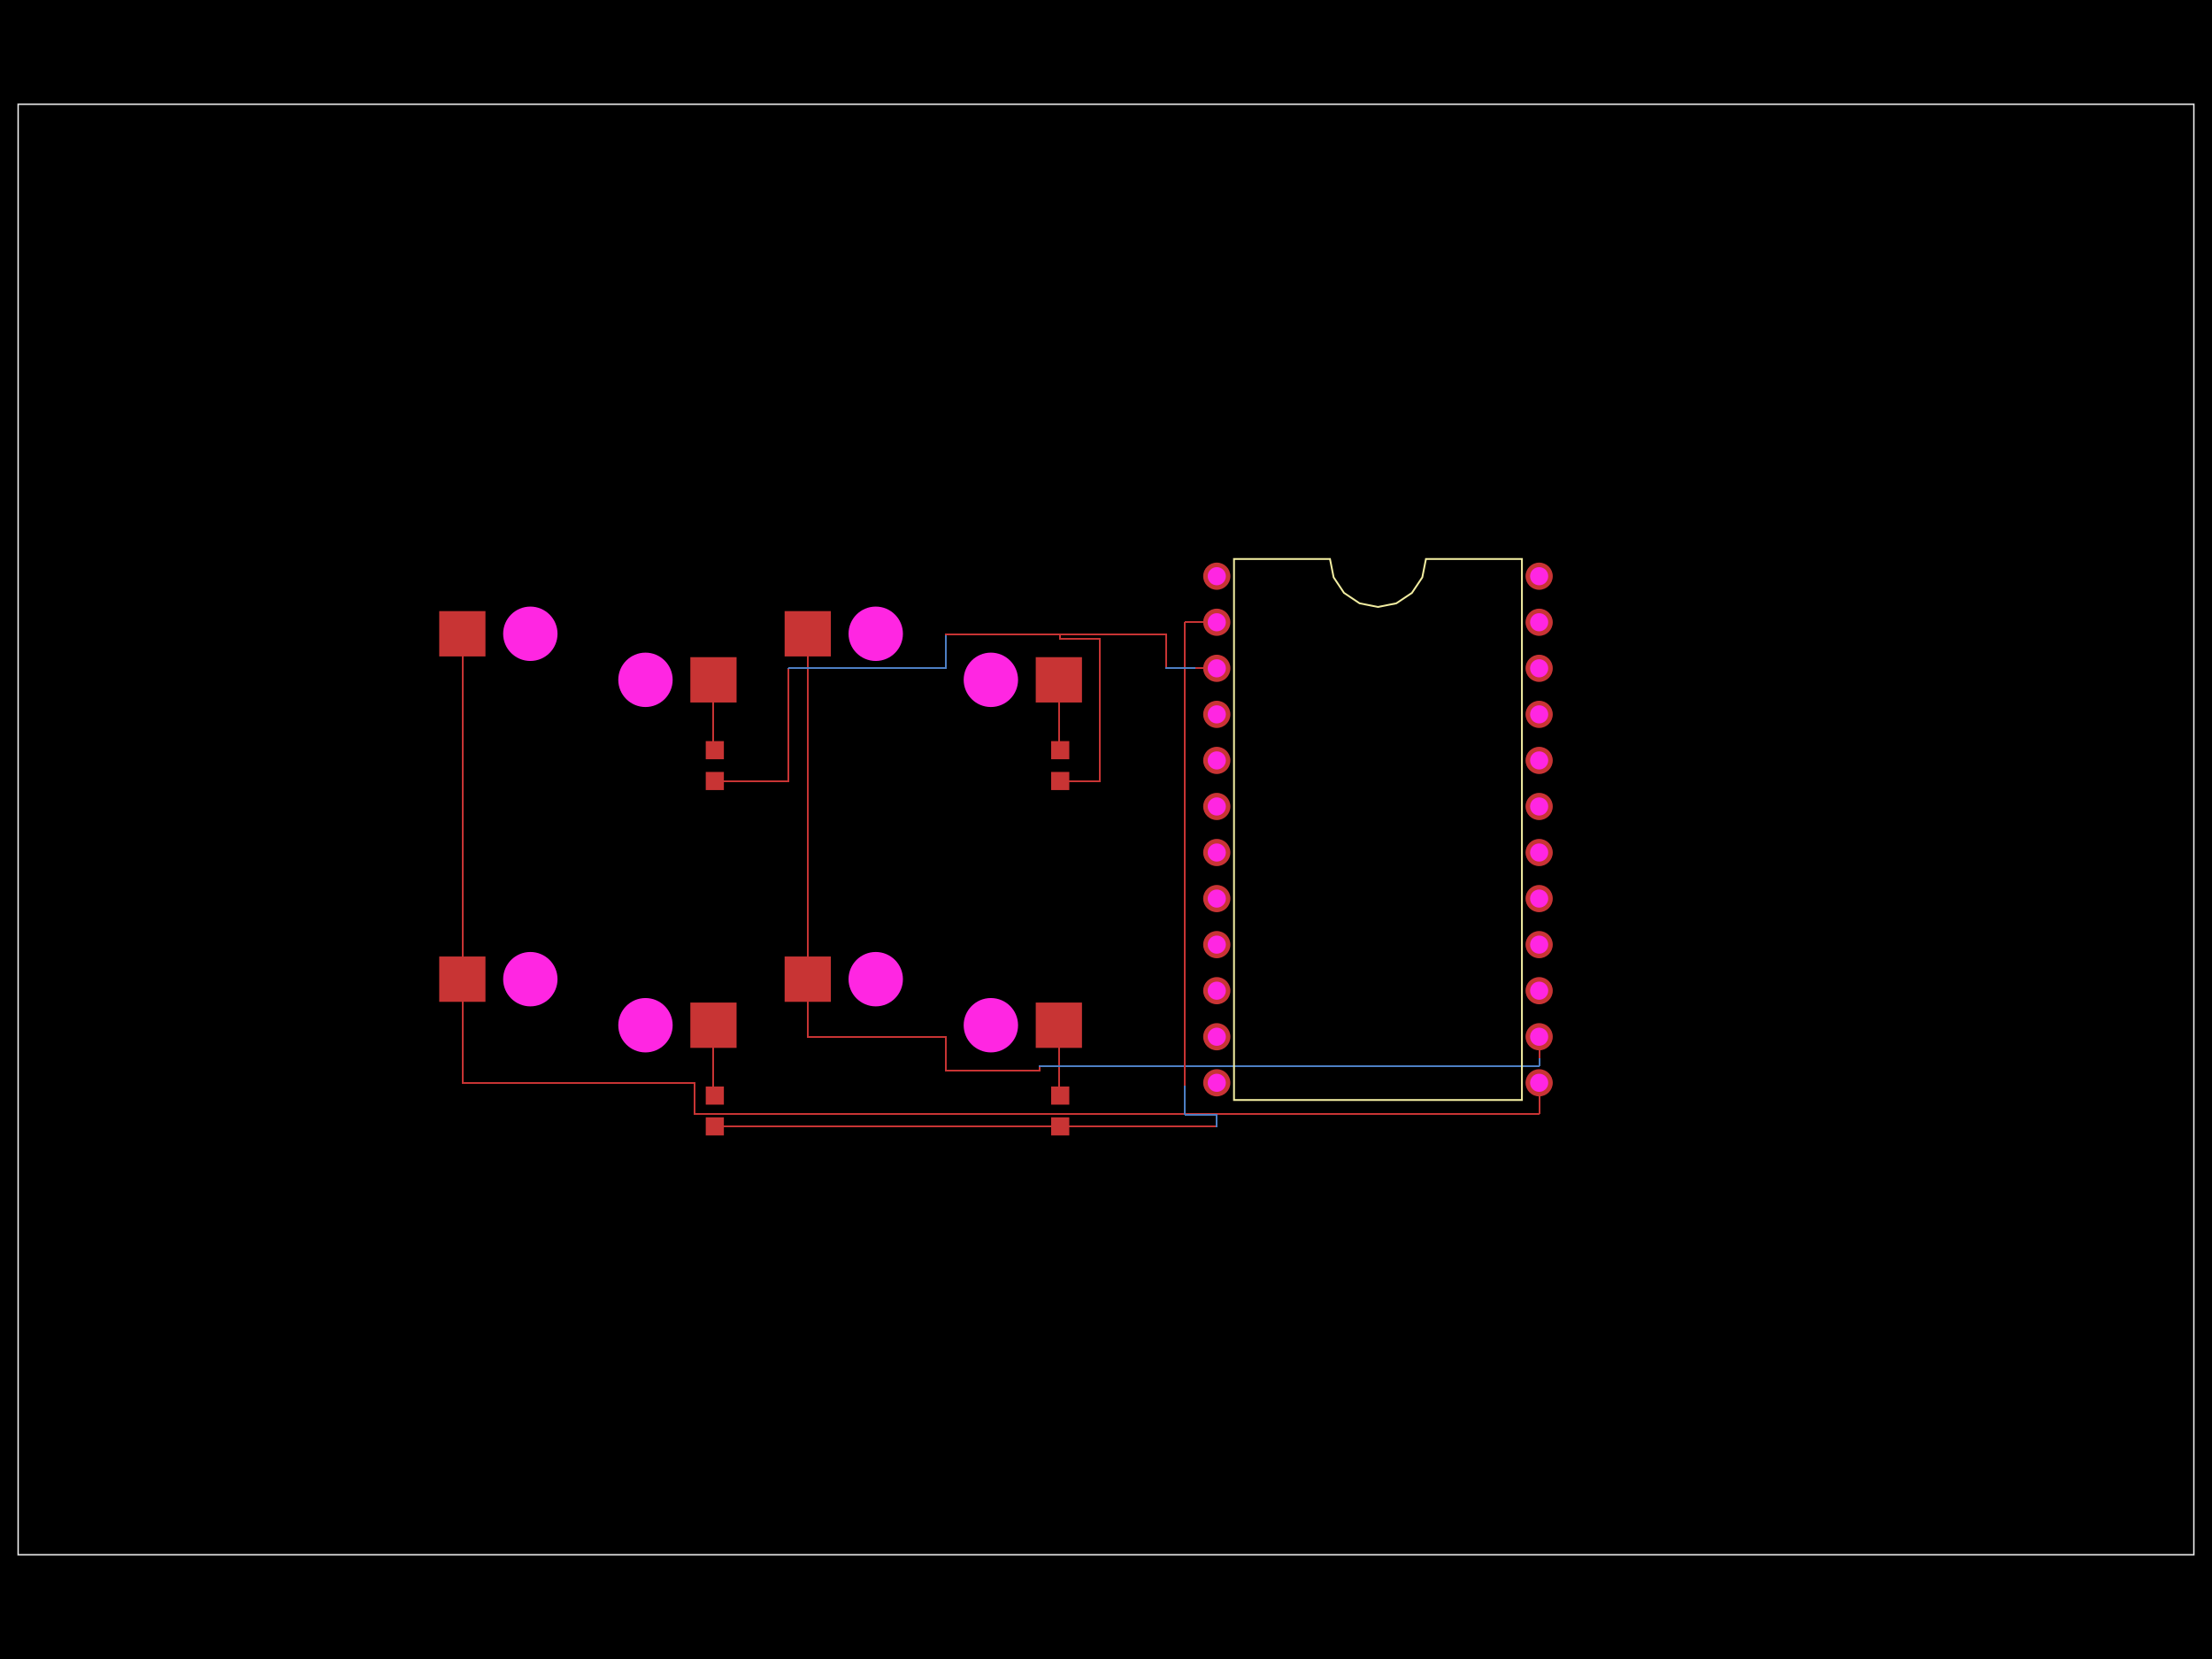
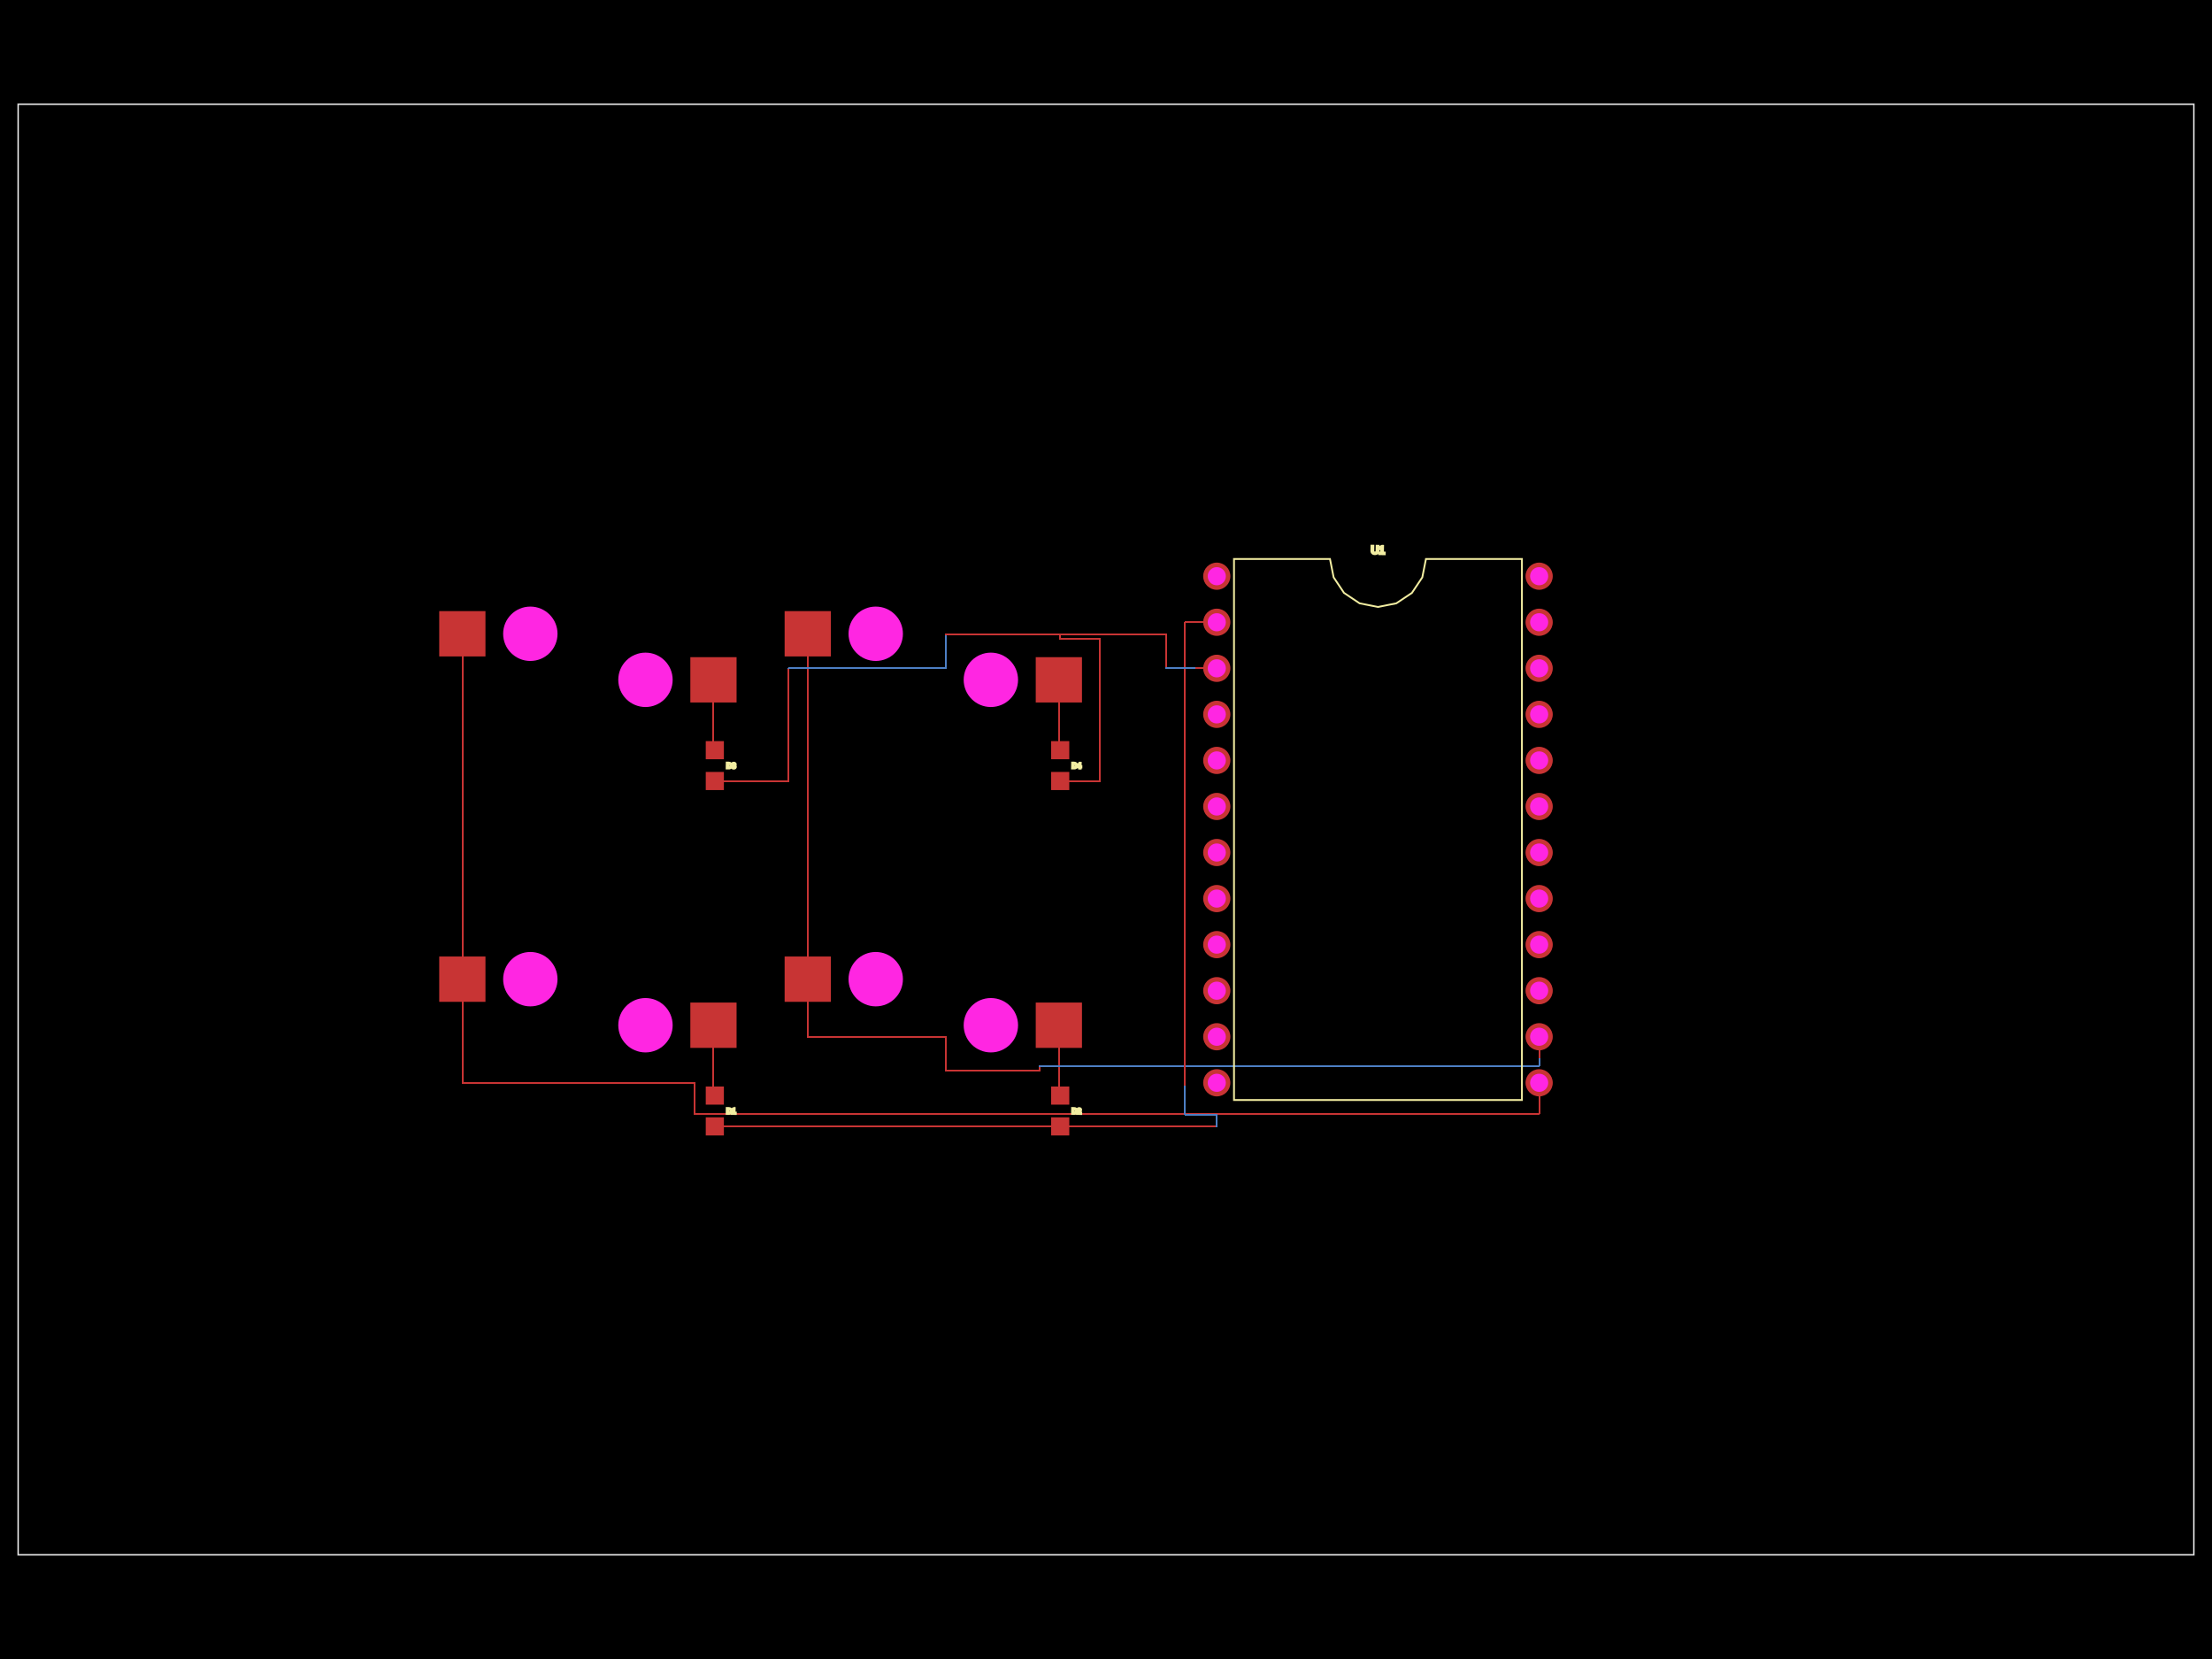
<svg xmlns="http://www.w3.org/2000/svg" width="800" height="600">
  <style>
              .boundary { fill: #000; }
              .pcb-board { fill: none; }
              .pcb-trace { fill: none; }
              .pcb-hole-outer { fill: rgb(200, 52, 52); }
              .pcb-hole-inner { fill: rgb(255, 38, 226); }
              .pcb-pad { }
              .pcb-boundary { fill: none; stroke: #fff; stroke-width: 0.3; }
              .pcb-silkscreen { fill: none; }
              .pcb-silkscreen-top { stroke: #f2eda1; }
              .pcb-silkscreen-bottom { stroke: #f2eda1; }
              .pcb-silkscreen-text { fill: #f2eda1; }
            </style>
  <rect class="boundary" x="0" y="0" width="800" height="600" />
  <rect class="pcb-boundary" x="6.557" y="37.705" width="786.885" height="524.59" />
  <path class="pcb-board" d="M 6.557 562.295 L 793.443 562.295 L 793.443 37.705 L 6.557 37.705 Z" stroke="rgba(255, 255, 255, 0.5)" stroke-width="0.656" />
  <g transform="translate(212.623, 362.459) rotate(0) scale(1, -1)">
    <rect class="pcb-component" x="-9.836" y="-9.836" width="19.672" height="19.672" />
    <rect class="pcb-component-outline" x="-9.836" y="-9.836" width="19.672" height="19.672" />
  </g>
  <g transform="translate(258.5246, 401.8033) rotate(90) scale(1, -1)">
    <rect class="pcb-component" x="-3.279" y="-8.852" width="6.557" height="17.705" />
    <rect class="pcb-component-outline" x="-3.279" y="-8.852" width="6.557" height="17.705" />
  </g>
  <g transform="translate(337.541, 362.459) rotate(0) scale(1, -1)">
    <rect class="pcb-component" x="-9.836" y="-9.836" width="19.672" height="19.672" />
    <rect class="pcb-component-outline" x="-9.836" y="-9.836" width="19.672" height="19.672" />
  </g>
  <g transform="translate(383.4426, 401.8033) rotate(90) scale(1, -1)">
    <rect class="pcb-component" x="-3.279" y="-8.852" width="6.557" height="17.705" />
    <rect class="pcb-component-outline" x="-3.279" y="-8.852" width="6.557" height="17.705" />
  </g>
  <g transform="translate(212.623, 237.541) rotate(0) scale(1, -1)">
    <rect class="pcb-component" x="-9.836" y="-9.836" width="19.672" height="19.672" />
    <rect class="pcb-component-outline" x="-9.836" y="-9.836" width="19.672" height="19.672" />
  </g>
  <g transform="translate(258.5246, 276.8852) rotate(90) scale(1, -1)">
    <rect class="pcb-component" x="-3.279" y="-8.852" width="6.557" height="17.705" />
    <rect class="pcb-component-outline" x="-3.279" y="-8.852" width="6.557" height="17.705" />
  </g>
  <g transform="translate(337.541, 237.541) rotate(0) scale(1, -1)">
    <rect class="pcb-component" x="-9.836" y="-9.836" width="19.672" height="19.672" />
    <rect class="pcb-component-outline" x="-9.836" y="-9.836" width="19.672" height="19.672" />
  </g>
  <g transform="translate(383.4426, 276.8852) rotate(90) scale(1, -1)">
    <rect class="pcb-component" x="-3.279" y="-8.852" width="6.557" height="17.705" />
    <rect class="pcb-component-outline" x="-3.279" y="-8.852" width="6.557" height="17.705" />
  </g>
  <g transform="translate(498.3607, 300) rotate(0) scale(1, -1)">
    <rect class="pcb-component" x="-63.213" y="-96.525" width="126.426" height="193.049" />
    <rect class="pcb-component-outline" x="-63.213" y="-96.525" width="126.426" height="193.049" />
  </g>
  <rect class="pcb-pad" fill="rgb(200, 52, 52)" x="158.852" y="345.934" width="16.721" height="16.393" />
  <rect class="pcb-pad" fill="rgb(200, 52, 52)" x="249.672" y="362.59" width="16.721" height="16.393" />
  <rect class="pcb-pad" fill="rgb(200, 52, 52)" x="255.246" y="392.951" width="6.557" height="6.557" />
  <rect class="pcb-pad" fill="rgb(200, 52, 52)" x="255.246" y="404.098" width="6.557" height="6.557" />
  <rect class="pcb-pad" fill="rgb(200, 52, 52)" x="283.77" y="345.934" width="16.721" height="16.393" />
  <rect class="pcb-pad" fill="rgb(200, 52, 52)" x="374.59" y="362.59" width="16.721" height="16.393" />
  <rect class="pcb-pad" fill="rgb(200, 52, 52)" x="380.164" y="392.951" width="6.557" height="6.557" />
  <rect class="pcb-pad" fill="rgb(200, 52, 52)" x="380.164" y="404.098" width="6.557" height="6.557" />
  <rect class="pcb-pad" fill="rgb(200, 52, 52)" x="158.852" y="221.016" width="16.721" height="16.393" />
  <rect class="pcb-pad" fill="rgb(200, 52, 52)" x="249.672" y="237.672" width="16.721" height="16.393" />
  <rect class="pcb-pad" fill="rgb(200, 52, 52)" x="255.246" y="268.033" width="6.557" height="6.557" />
  <rect class="pcb-pad" fill="rgb(200, 52, 52)" x="255.246" y="279.18" width="6.557" height="6.557" />
  <rect class="pcb-pad" fill="rgb(200, 52, 52)" x="283.77" y="221.016" width="16.721" height="16.393" />
  <rect class="pcb-pad" fill="rgb(200, 52, 52)" x="374.59" y="237.672" width="16.721" height="16.393" />
  <rect class="pcb-pad" fill="rgb(200, 52, 52)" x="380.164" y="268.033" width="6.557" height="6.557" />
  <rect class="pcb-pad" fill="rgb(200, 52, 52)" x="380.164" y="279.18" width="6.557" height="6.557" />
  <path class="pcb-trace" stroke="rgb(200, 52, 52)" d="M 258.033 370.787 L 258.033 396.23" stroke-width="0.656" stroke-linecap="round" stroke-linejoin="round" shape-rendering="crispEdges" />
  <path class="pcb-trace" stroke="rgb(200, 52, 52)" d="M 382.951 370.787 L 382.951 396.23" stroke-width="0.656" stroke-linecap="round" stroke-linejoin="round" shape-rendering="crispEdges" />
  <path class="pcb-trace" stroke="rgb(200, 52, 52)" d="M 258.033 245.869 L 258.033 271.311" stroke-width="0.656" stroke-linecap="round" stroke-linejoin="round" shape-rendering="crispEdges" />
  <path class="pcb-trace" stroke="rgb(200, 52, 52)" d="M 382.951 245.869 L 382.951 271.311" stroke-width="0.656" stroke-linecap="round" stroke-linejoin="round" shape-rendering="crispEdges" />
  <path class="pcb-trace" stroke="rgb(200, 52, 52)" d="M 167.213 354.131 L 167.213 391.607" stroke-width="0.656" stroke-linecap="round" stroke-linejoin="round" shape-rendering="crispEdges" />
  <path class="pcb-trace" stroke="rgb(200, 52, 52)" d="M 167.213 391.607 L 251.148 391.607" stroke-width="0.656" stroke-linecap="round" stroke-linejoin="round" shape-rendering="crispEdges" />
  <path class="pcb-trace" stroke="rgb(200, 52, 52)" d="M 251.148 391.607 L 251.148 402.787" stroke-width="0.656" stroke-linecap="round" stroke-linejoin="round" shape-rendering="crispEdges" />
  <path class="pcb-trace" stroke="rgb(200, 52, 52)" d="M 251.148 402.787 L 556.656 402.787" stroke-width="0.656" stroke-linecap="round" stroke-linejoin="round" shape-rendering="crispEdges" />
  <path class="pcb-trace" stroke="rgb(200, 52, 52)" d="M 556.656 402.787 L 556.656 391.607" stroke-width="0.656" stroke-linecap="round" stroke-linejoin="round" shape-rendering="crispEdges" />
  <path class="pcb-trace" stroke="rgb(200, 52, 52)" d="M 292.131 354.131 L 292.131 374.951" stroke-width="0.656" stroke-linecap="round" stroke-linejoin="round" shape-rendering="crispEdges" />
  <path class="pcb-trace" stroke="rgb(200, 52, 52)" d="M 292.131 374.951 L 341.967 374.951" stroke-width="0.656" stroke-linecap="round" stroke-linejoin="round" shape-rendering="crispEdges" />
  <path class="pcb-trace" stroke="rgb(200, 52, 52)" d="M 341.967 374.951 L 341.967 387.18" stroke-width="0.656" stroke-linecap="round" stroke-linejoin="round" shape-rendering="crispEdges" />
  <path class="pcb-trace" stroke="rgb(200, 52, 52)" d="M 341.967 387.18 L 376.066 387.18" stroke-width="0.656" stroke-linecap="round" stroke-linejoin="round" shape-rendering="crispEdges" />
  <path class="pcb-trace" stroke="rgb(200, 52, 52)" d="M 376.066 387.18 L 376.066 385.541" stroke-width="0.656" stroke-linecap="round" stroke-linejoin="round" shape-rendering="crispEdges" />
  <path class="pcb-trace" stroke="rgb(200, 52, 52)" d="M 376.066 385.541 L 376.066 385.541" stroke-width="0.656" stroke-linecap="round" stroke-linejoin="round" shape-rendering="crispEdges" />
  <path class="pcb-trace" stroke="rgb(77, 127, 196)" d="M 376.066 385.541 L 376.066 385.541" stroke-width="0.656" stroke-linecap="round" stroke-linejoin="round" shape-rendering="crispEdges" />
  <path class="pcb-trace" stroke="rgb(77, 127, 196)" d="M 376.066 385.541 L 556.656 385.541" stroke-width="0.656" stroke-linecap="round" stroke-linejoin="round" shape-rendering="crispEdges" />
  <path class="pcb-trace" stroke="rgb(77, 127, 196)" d="M 556.656 385.541 L 556.656 382.492" stroke-width="0.656" stroke-linecap="round" stroke-linejoin="round" shape-rendering="crispEdges" />
  <path class="pcb-trace" stroke="rgb(77, 127, 196)" d="M 556.656 382.492 L 556.656 382.492" stroke-width="0.656" stroke-linecap="round" stroke-linejoin="round" shape-rendering="crispEdges" />
  <path class="pcb-trace" stroke="rgb(200, 52, 52)" d="M 556.656 382.492 L 556.656 382.492" stroke-width="0.656" stroke-linecap="round" stroke-linejoin="round" shape-rendering="crispEdges" />
  <path class="pcb-trace" stroke="rgb(200, 52, 52)" d="M 556.656 382.492 L 556.656 374.951" stroke-width="0.656" stroke-linecap="round" stroke-linejoin="round" shape-rendering="crispEdges" />
  <path class="pcb-trace" stroke="rgb(200, 52, 52)" d="M 167.213 354.131 L 167.213 229.246" stroke-width="0.656" stroke-linecap="round" stroke-linejoin="round" shape-rendering="crispEdges" />
  <path class="pcb-trace" stroke="rgb(200, 52, 52)" d="M 292.131 354.131 L 292.131 229.246" stroke-width="0.656" stroke-linecap="round" stroke-linejoin="round" shape-rendering="crispEdges" />
  <path class="pcb-trace" stroke="rgb(200, 52, 52)" d="M 258.525 407.377 L 440.066 407.377" stroke-width="0.656" stroke-linecap="round" stroke-linejoin="round" shape-rendering="crispEdges" />
  <path class="pcb-trace" stroke="rgb(200, 52, 52)" d="M 440.066 407.377 L 440.066 407.377" stroke-width="0.656" stroke-linecap="round" stroke-linejoin="round" shape-rendering="crispEdges" />
  <path class="pcb-trace" stroke="rgb(77, 127, 196)" d="M 440.066 407.377 L 440.066 407.377" stroke-width="0.656" stroke-linecap="round" stroke-linejoin="round" shape-rendering="crispEdges" />
  <path class="pcb-trace" stroke="rgb(77, 127, 196)" d="M 440.066 407.377 L 440.066 403.082" stroke-width="0.656" stroke-linecap="round" stroke-linejoin="round" shape-rendering="crispEdges" />
  <path class="pcb-trace" stroke="rgb(77, 127, 196)" d="M 440.066 403.082 L 428.59 403.082" stroke-width="0.656" stroke-linecap="round" stroke-linejoin="round" shape-rendering="crispEdges" />
  <path class="pcb-trace" stroke="rgb(77, 127, 196)" d="M 428.59 403.082 L 428.59 392.426" stroke-width="0.656" stroke-linecap="round" stroke-linejoin="round" shape-rendering="crispEdges" />
  <path class="pcb-trace" stroke="rgb(77, 127, 196)" d="M 428.59 392.426 L 428.59 392.426" stroke-width="0.656" stroke-linecap="round" stroke-linejoin="round" shape-rendering="crispEdges" />
  <path class="pcb-trace" stroke="rgb(200, 52, 52)" d="M 428.59 392.426 L 428.59 392.426" stroke-width="0.656" stroke-linecap="round" stroke-linejoin="round" shape-rendering="crispEdges" />
  <path class="pcb-trace" stroke="rgb(200, 52, 52)" d="M 428.59 392.426 L 428.59 225.049" stroke-width="0.656" stroke-linecap="round" stroke-linejoin="round" shape-rendering="crispEdges" />
  <path class="pcb-trace" stroke="rgb(200, 52, 52)" d="M 428.59 225.049 L 440.066 225.049" stroke-width="0.656" stroke-linecap="round" stroke-linejoin="round" shape-rendering="crispEdges" />
  <path class="pcb-trace" stroke="rgb(200, 52, 52)" d="M 383.443 407.377 L 349.295 407.377" stroke-width="0.656" stroke-linecap="round" stroke-linejoin="round" shape-rendering="crispEdges" />
  <path class="pcb-trace" stroke="rgb(200, 52, 52)" d="M 258.525 282.459 L 285.246 282.459" stroke-width="0.656" stroke-linecap="round" stroke-linejoin="round" shape-rendering="crispEdges" />
  <path class="pcb-trace" stroke="rgb(200, 52, 52)" d="M 285.246 282.459 L 285.246 241.705" stroke-width="0.656" stroke-linecap="round" stroke-linejoin="round" shape-rendering="crispEdges" />
  <path class="pcb-trace" stroke="rgb(200, 52, 52)" d="M 285.246 241.705 L 285.246 241.705" stroke-width="0.656" stroke-linecap="round" stroke-linejoin="round" shape-rendering="crispEdges" />
  <path class="pcb-trace" stroke="rgb(77, 127, 196)" d="M 285.246 241.705 L 285.246 241.705" stroke-width="0.656" stroke-linecap="round" stroke-linejoin="round" shape-rendering="crispEdges" />
  <path class="pcb-trace" stroke="rgb(77, 127, 196)" d="M 285.246 241.705 L 341.967 241.705" stroke-width="0.656" stroke-linecap="round" stroke-linejoin="round" shape-rendering="crispEdges" />
  <path class="pcb-trace" stroke="rgb(77, 127, 196)" d="M 341.967 241.705 L 341.967 229.475" stroke-width="0.656" stroke-linecap="round" stroke-linejoin="round" shape-rendering="crispEdges" />
  <path class="pcb-trace" stroke="rgb(77, 127, 196)" d="M 341.967 229.475 L 341.967 229.475" stroke-width="0.656" stroke-linecap="round" stroke-linejoin="round" shape-rendering="crispEdges" />
  <path class="pcb-trace" stroke="rgb(200, 52, 52)" d="M 341.967 229.475 L 341.967 229.475" stroke-width="0.656" stroke-linecap="round" stroke-linejoin="round" shape-rendering="crispEdges" />
  <path class="pcb-trace" stroke="rgb(200, 52, 52)" d="M 341.967 229.475 L 421.705 229.475" stroke-width="0.656" stroke-linecap="round" stroke-linejoin="round" shape-rendering="crispEdges" />
  <path class="pcb-trace" stroke="rgb(200, 52, 52)" d="M 421.705 229.475 L 421.705 241.705" stroke-width="0.656" stroke-linecap="round" stroke-linejoin="round" shape-rendering="crispEdges" />
  <path class="pcb-trace" stroke="rgb(200, 52, 52)" d="M 421.705 241.705 L 421.705 241.705" stroke-width="0.656" stroke-linecap="round" stroke-linejoin="round" shape-rendering="crispEdges" />
  <path class="pcb-trace" stroke="rgb(77, 127, 196)" d="M 421.705 241.705 L 421.705 241.705" stroke-width="0.656" stroke-linecap="round" stroke-linejoin="round" shape-rendering="crispEdges" />
  <path class="pcb-trace" stroke="rgb(77, 127, 196)" d="M 421.705 241.705 L 432.525 241.705" stroke-width="0.656" stroke-linecap="round" stroke-linejoin="round" shape-rendering="crispEdges" />
  <path class="pcb-trace" stroke="rgb(77, 127, 196)" d="M 432.525 241.705 L 432.525 241.705" stroke-width="0.656" stroke-linecap="round" stroke-linejoin="round" shape-rendering="crispEdges" />
  <path class="pcb-trace" stroke="rgb(200, 52, 52)" d="M 432.525 241.705 L 432.525 241.705" stroke-width="0.656" stroke-linecap="round" stroke-linejoin="round" shape-rendering="crispEdges" />
  <path class="pcb-trace" stroke="rgb(200, 52, 52)" d="M 432.525 241.705 L 440.066 241.705" stroke-width="0.656" stroke-linecap="round" stroke-linejoin="round" shape-rendering="crispEdges" />
  <path class="pcb-trace" stroke="rgb(200, 52, 52)" d="M 383.443 229.803 L 383.443 231.115" stroke-width="0.656" stroke-linecap="round" stroke-linejoin="round" shape-rendering="crispEdges" />
  <path class="pcb-trace" stroke="rgb(200, 52, 52)" d="M 383.443 231.115 L 397.869 231.115" stroke-width="0.656" stroke-linecap="round" stroke-linejoin="round" shape-rendering="crispEdges" />
  <path class="pcb-trace" stroke="rgb(200, 52, 52)" d="M 397.869 231.115 L 397.869 282.426" stroke-width="0.656" stroke-linecap="round" stroke-linejoin="round" shape-rendering="crispEdges" />
  <path class="pcb-trace" stroke="rgb(200, 52, 52)" d="M 397.869 282.426 L 383.41 282.426" stroke-width="0.656" stroke-linecap="round" stroke-linejoin="round" shape-rendering="crispEdges" />
  <path class="pcb-silkscreen pcb-silkscreen-top" d="M 446.295 397.836 L 446.295 202.164 L 481.005 202.164 L 482.327 208.805 L 486.089 214.436 L 491.719 218.198 L 498.361 219.519 L 505.002 218.198 L 510.633 214.436 L 514.395 208.805 L 515.716 202.164 L 550.426 202.164 L 550.426 397.836 L 446.295 397.836 Z" stroke-width="0.656" data-pcb-component-id="pcb_component_8" data-pcb-silkscreen-path-id="pcb_silkscreen_path_0" />
+   <text x="0" y="0" font-family="Arial, sans-serif" font-size="2.623" text-anchor="middle" dominant-baseline="central" transform="matrix(0.9998477,0.01745241,-0.01745241,0.9998477,264.4262,401.8033)" class="pcb-silkscreen-text pcb-silkscreen-top" data-pcb-silkscreen-text-id="pcb_component_1">D1</text>
+   <text x="0" y="0" font-family="Arial, sans-serif" font-size="2.623" text-anchor="middle" dominant-baseline="central" transform="matrix(0.9998477,0.01745241,-0.01745241,0.9998477,389.3443,401.8033)" class="pcb-silkscreen-text pcb-silkscreen-top" data-pcb-silkscreen-text-id="pcb_component_3">D2</text>
+   <text x="0" y="0" font-family="Arial, sans-serif" font-size="2.623" text-anchor="middle" dominant-baseline="central" transform="matrix(0.9998477,0.01745241,-0.01745241,0.9998477,264.4262,276.8852)" class="pcb-silkscreen-text pcb-silkscreen-top" data-pcb-silkscreen-text-id="pcb_component_5">D3</text>
+   <text x="0" y="0" font-family="Arial, sans-serif" font-size="2.623" text-anchor="middle" dominant-baseline="central" transform="matrix(0.9998477,0.01745241,-0.01745241,0.9998477,389.3443,276.8852)" class="pcb-silkscreen-text pcb-silkscreen-top" data-pcb-silkscreen-text-id="pcb_component_7">D4</text>
+   <text x="0" y="0" font-family="Arial, sans-serif" font-size="3.934" text-anchor="middle" dominant-baseline="central" transform="matrix(0.9998477,0.01745241,-0.01745241,0.9998477,498.3607,198.8852)" class="pcb-silkscreen-text pcb-silkscreen-top" data-pcb-silkscreen-text-id="pcb_component_8">U1</text>
  <g>
    <circle class="pcb-hole-outer" cx="440.066" cy="208.393" r="4.918" />
    <circle class="pcb-hole-inner" cx="440.066" cy="208.393" r="3.279" />
  </g>
  <g>
    <circle class="pcb-hole-outer" cx="440.066" cy="225.049" r="4.918" />
    <circle class="pcb-hole-inner" cx="440.066" cy="225.049" r="3.279" />
  </g>
  <g>
    <circle class="pcb-hole-outer" cx="440.066" cy="241.705" r="4.918" />
    <circle class="pcb-hole-inner" cx="440.066" cy="241.705" r="3.279" />
  </g>
  <g>
    <circle class="pcb-hole-outer" cx="440.066" cy="258.361" r="4.918" />
    <circle class="pcb-hole-inner" cx="440.066" cy="258.361" r="3.279" />
  </g>
  <g>
    <circle class="pcb-hole-outer" cx="440.066" cy="275.016" r="4.918" />
    <circle class="pcb-hole-inner" cx="440.066" cy="275.016" r="3.279" />
  </g>
  <g>
    <circle class="pcb-hole-outer" cx="440.066" cy="291.672" r="4.918" />
    <circle class="pcb-hole-inner" cx="440.066" cy="291.672" r="3.279" />
  </g>
  <g>
    <circle class="pcb-hole-outer" cx="440.066" cy="308.328" r="4.918" />
    <circle class="pcb-hole-inner" cx="440.066" cy="308.328" r="3.279" />
  </g>
  <g>
    <circle class="pcb-hole-outer" cx="440.066" cy="324.984" r="4.918" />
    <circle class="pcb-hole-inner" cx="440.066" cy="324.984" r="3.279" />
  </g>
  <g>
    <circle class="pcb-hole-outer" cx="440.066" cy="341.639" r="4.918" />
    <circle class="pcb-hole-inner" cx="440.066" cy="341.639" r="3.279" />
  </g>
  <g>
    <circle class="pcb-hole-outer" cx="440.066" cy="358.295" r="4.918" />
    <circle class="pcb-hole-inner" cx="440.066" cy="358.295" r="3.279" />
  </g>
  <g>
    <circle class="pcb-hole-outer" cx="440.066" cy="374.951" r="4.918" />
    <circle class="pcb-hole-inner" cx="440.066" cy="374.951" r="3.279" />
  </g>
  <g>
    <circle class="pcb-hole-outer" cx="440.066" cy="391.607" r="4.918" />
    <circle class="pcb-hole-inner" cx="440.066" cy="391.607" r="3.279" />
  </g>
  <g>
    <circle class="pcb-hole-outer" cx="556.656" cy="391.607" r="4.918" />
    <circle class="pcb-hole-inner" cx="556.656" cy="391.607" r="3.279" />
  </g>
  <g>
    <circle class="pcb-hole-outer" cx="556.656" cy="374.951" r="4.918" />
    <circle class="pcb-hole-inner" cx="556.656" cy="374.951" r="3.279" />
  </g>
  <g>
    <circle class="pcb-hole-outer" cx="556.656" cy="358.295" r="4.918" />
    <circle class="pcb-hole-inner" cx="556.656" cy="358.295" r="3.279" />
  </g>
  <g>
    <circle class="pcb-hole-outer" cx="556.656" cy="341.639" r="4.918" />
    <circle class="pcb-hole-inner" cx="556.656" cy="341.639" r="3.279" />
  </g>
  <g>
    <circle class="pcb-hole-outer" cx="556.656" cy="324.984" r="4.918" />
    <circle class="pcb-hole-inner" cx="556.656" cy="324.984" r="3.279" />
  </g>
  <g>
    <circle class="pcb-hole-outer" cx="556.656" cy="308.328" r="4.918" />
    <circle class="pcb-hole-inner" cx="556.656" cy="308.328" r="3.279" />
  </g>
  <g>
    <circle class="pcb-hole-outer" cx="556.656" cy="291.672" r="4.918" />
    <circle class="pcb-hole-inner" cx="556.656" cy="291.672" r="3.279" />
  </g>
  <g>
    <circle class="pcb-hole-outer" cx="556.656" cy="275.016" r="4.918" />
    <circle class="pcb-hole-inner" cx="556.656" cy="275.016" r="3.279" />
  </g>
  <g>
    <circle class="pcb-hole-outer" cx="556.656" cy="258.361" r="4.918" />
    <circle class="pcb-hole-inner" cx="556.656" cy="258.361" r="3.279" />
  </g>
  <g>
    <circle class="pcb-hole-outer" cx="556.656" cy="241.705" r="4.918" />
    <circle class="pcb-hole-inner" cx="556.656" cy="241.705" r="3.279" />
  </g>
  <g>
    <circle class="pcb-hole-outer" cx="556.656" cy="225.049" r="4.918" />
    <circle class="pcb-hole-inner" cx="556.656" cy="225.049" r="3.279" />
  </g>
  <g>
    <circle class="pcb-hole-outer" cx="556.656" cy="208.393" r="4.918" />
    <circle class="pcb-hole-inner" cx="556.656" cy="208.393" r="3.279" />
  </g>
  <circle class="pcb-hole" cx="191.803" cy="354.131" r="9.836" fill="#FF26E2" />
  <circle class="pcb-hole" cx="233.443" cy="370.787" r="9.836" fill="#FF26E2" />
  <circle class="pcb-hole" cx="316.721" cy="354.131" r="9.836" fill="#FF26E2" />
  <circle class="pcb-hole" cx="358.361" cy="370.787" r="9.836" fill="#FF26E2" />
  <circle class="pcb-hole" cx="191.803" cy="229.213" r="9.836" fill="#FF26E2" />
  <circle class="pcb-hole" cx="233.443" cy="245.869" r="9.836" fill="#FF26E2" />
  <circle class="pcb-hole" cx="316.721" cy="229.213" r="9.836" fill="#FF26E2" />
  <circle class="pcb-hole" cx="358.361" cy="245.869" r="9.836" fill="#FF26E2" />
</svg>
